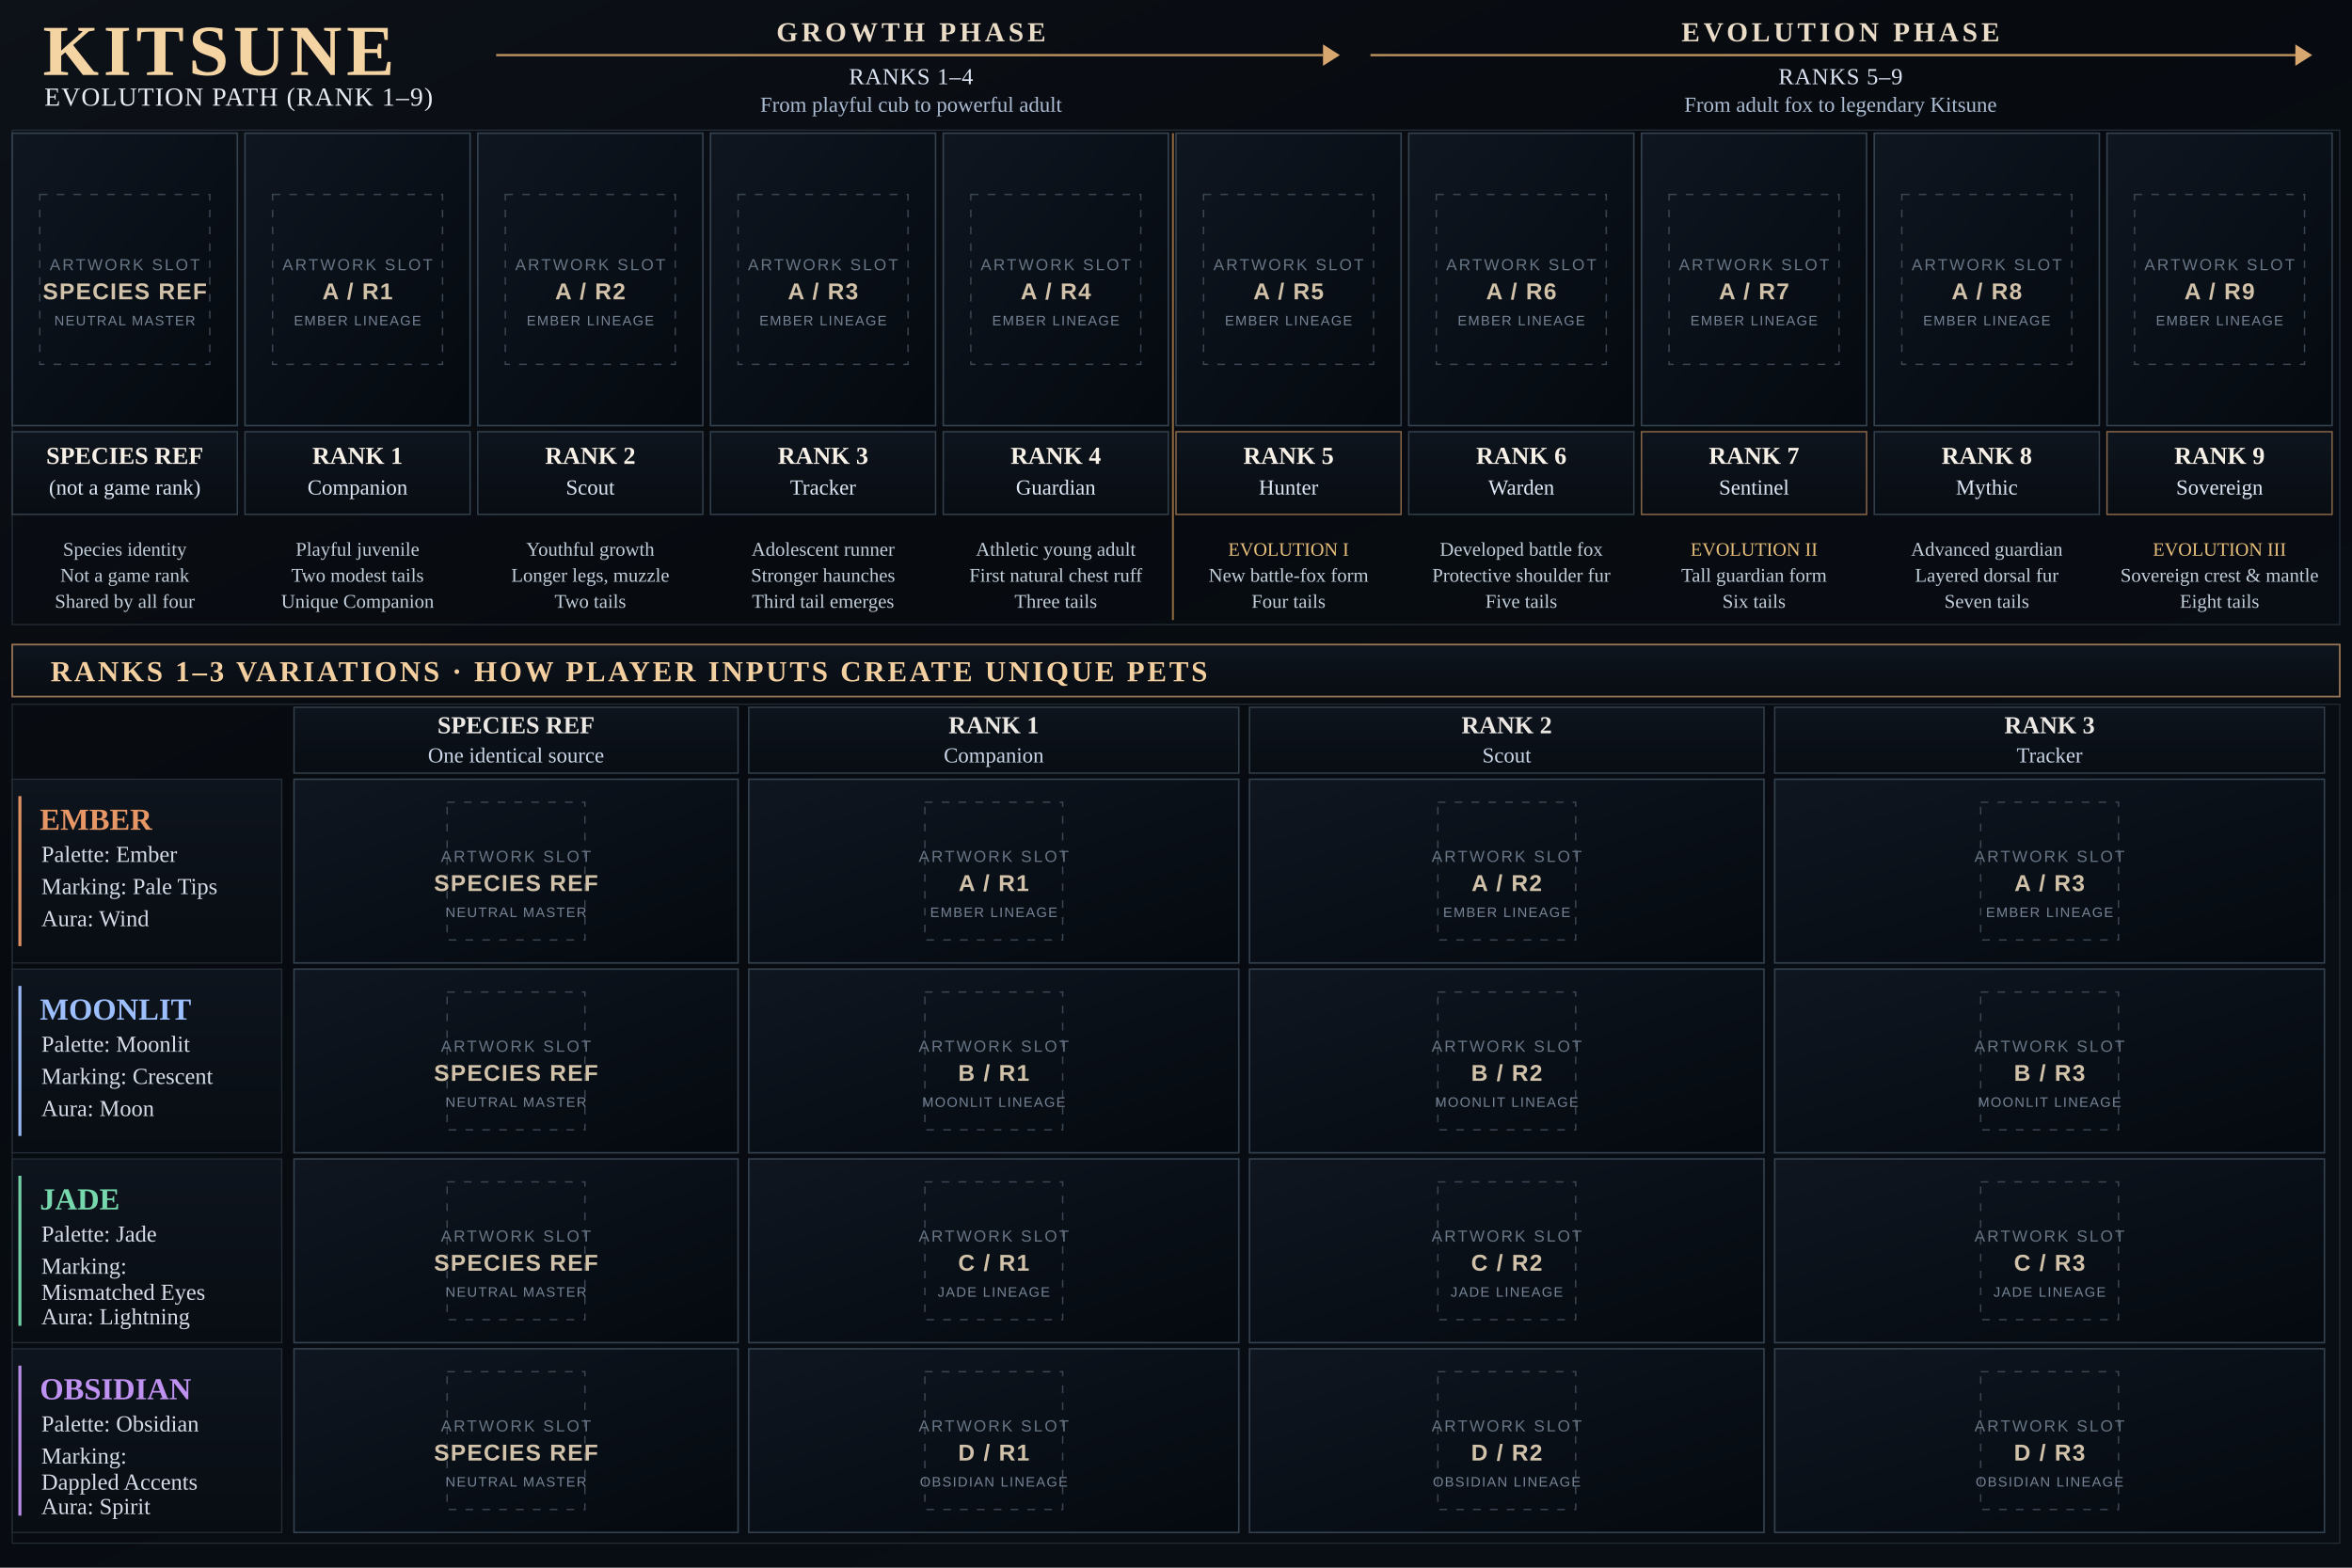
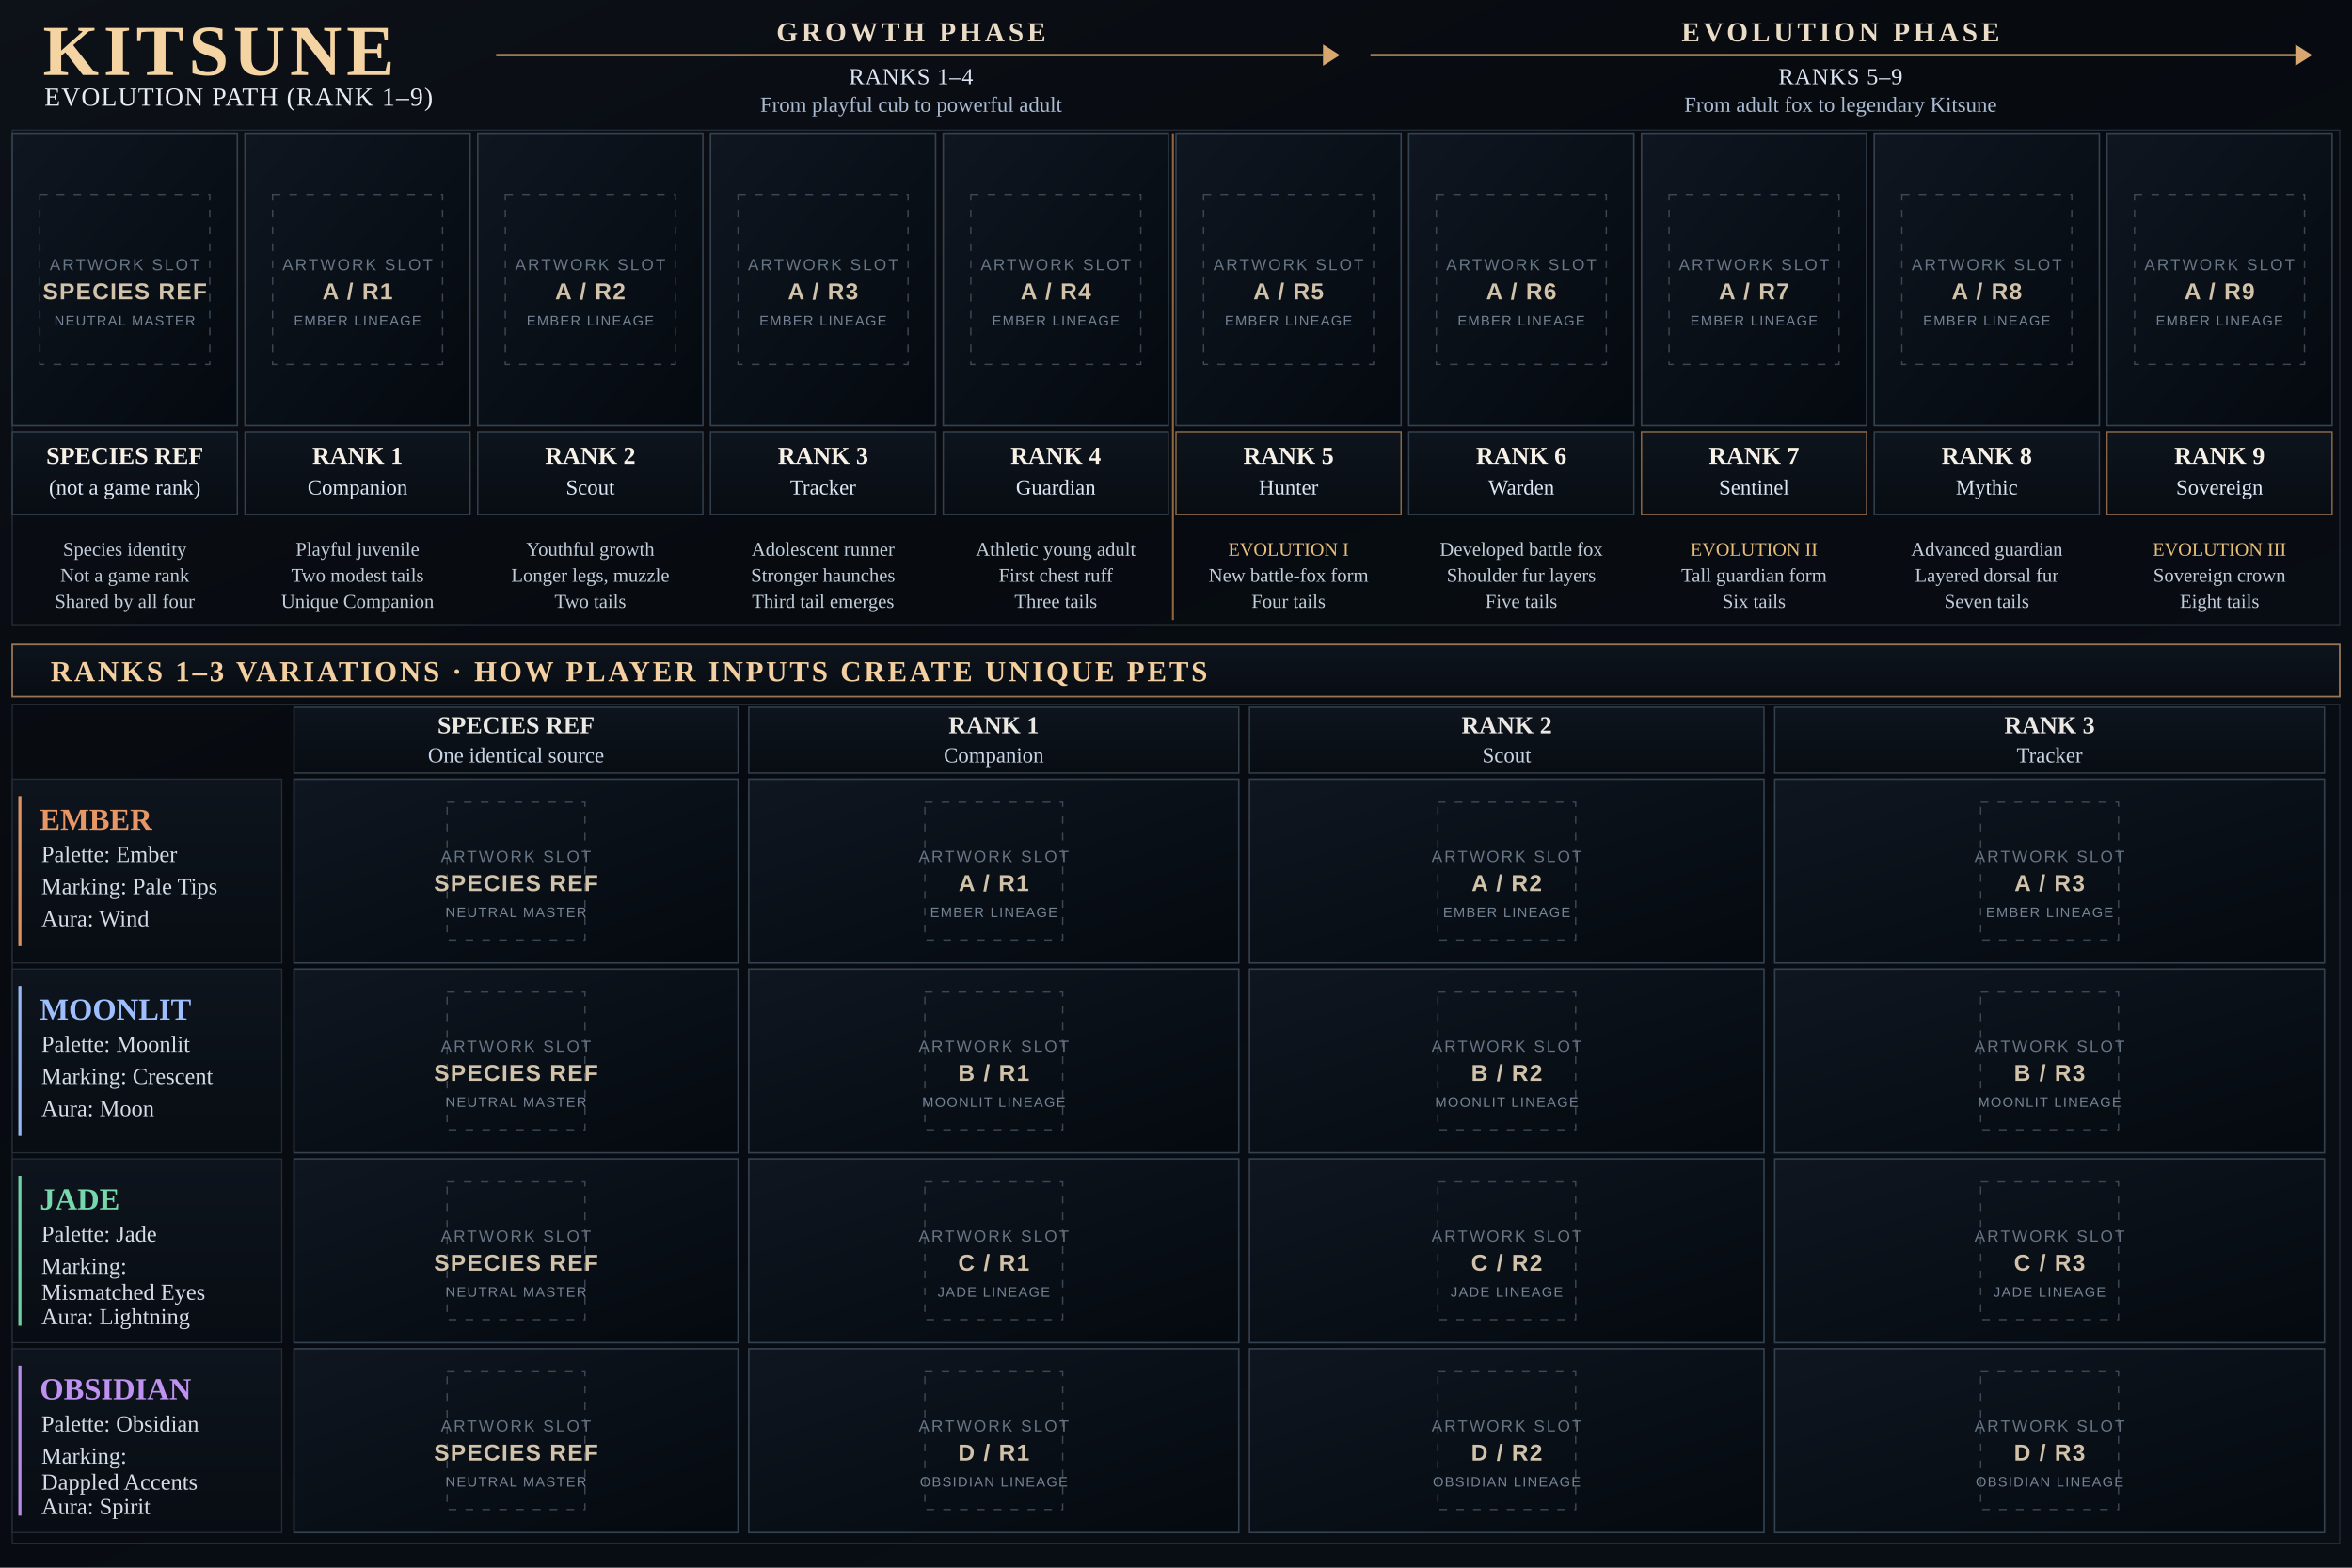
<svg xmlns="http://www.w3.org/2000/svg" width="1536" height="1024" viewBox="0 0 1536 1024" role="img" aria-labelledby="sheetTitle sheetDescription" data-project="TNR_LIVING_LINEAGES" data-layout-version="structural-v1" data-approved-layout="false">
  <defs>
    <linearGradient id="back" x1="0" y1="0" x2="0.68" y2="1">
      <stop offset="0" stop-color="#0d1118" />
      <stop offset="0.4" stop-color="#070b10" />
      <stop offset="1" stop-color="#090e15" />
    </linearGradient>
    <linearGradient id="panel" x1="0" y1="0" x2="0.9" y2="1">
      <stop offset="0" stop-color="#0f1620" />
      <stop offset="1" stop-color="#050a10" />
    </linearGradient>
    <linearGradient id="labelBand" x1="0" y1="0" x2="0" y2="1">
      <stop offset="0" stop-color="#0e141d" />
      <stop offset="1" stop-color="#080d13" />
    </linearGradient>
    <linearGradient id="goldBar" x1="0" y1="0" x2="1" y2="0">
      <stop offset="0" stop-color="#7d5f3b" />
      <stop offset=".53" stop-color="#deb686" />
      <stop offset="1" stop-color="#92704f" />
    </linearGradient>
  </defs>
  <style>
.title{font-family:Georgia,"Times New Roman",serif;fill:#F5D4A3;font-size:47px;font-weight:bold;letter-spacing:3px}
.subtitle{font-family:Georgia,"Times New Roman",serif;fill:#E9EDF2;font-size:17px;letter-spacing:0.7px}
.phase{font-family:Georgia,"Times New Roman",serif;fill:#EADCC6;font-size:18px;font-weight:bold;letter-spacing:2.4px}
.phase-sub{font-family:Georgia,"Times New Roman",serif;fill:#DCE4F3;font-size:15px;letter-spacing:0.5px}
.phase-caption{font-family:Georgia,"Times New Roman",serif;fill:#ABBBD2;font-size:14px}
.top-rank{font-family:Georgia,"Times New Roman",serif;fill:#F8F1E7;font-size:16px;font-weight:bold}
.top-name{font-family:Georgia,"Times New Roman",serif;fill:#DDE7F5;font-size:14px}
.top-desc{font-family:Georgia,"Times New Roman",serif;fill:#C1CDD9;font-size:12.7px}
.top-desc-highlight{font-family:Georgia,"Times New Roman",serif;fill:#E8BF7A;font-size:12.4px}
.bar-title{font-family:Georgia,"Times New Roman",serif;fill:#F4CF9F;font-size:19px;font-weight:bold;letter-spacing:1.7px}
.col-title{font-family:Georgia,"Times New Roman",serif;fill:#ECE8E4;font-weight:bold;font-size:16px}
.col-sub{font-family:Georgia,"Times New Roman",serif;fill:#C9D5E6;font-size:14px}
.lineage-title{font-family:Georgia,"Times New Roman",serif;font-size:20px;font-weight:bold}
.lineage-detail{font-family:Georgia,"Times New Roman",serif;fill:#D6DCE7;font-size:15px}
.slot-prompt{font-family:Arial,"DejaVu Sans",sans-serif;font-size:10.5px;fill:#677585;letter-spacing:1.3px}
.slot-id{font-family:Arial,"DejaVu Sans",sans-serif;font-size:15px;font-weight:bold;fill:#D1C2A9;letter-spacing:0.8px}
.slot-foot{font-family:Arial,"DejaVu Sans",sans-serif;font-size:9px;fill:#758395;letter-spacing:0.8px}
</style>
  <rect x="0" y="0" width="1536" height="1024" fill="url(#back)" stroke="none" stroke-width="0" />
  <rect x="8" y="85" width="1520" height="323" fill="none" stroke="#242D38" stroke-width="0.8" />
  <rect x="8" y="460" width="1520" height="548" fill="none" stroke="#232B33" stroke-width="0.8" />
  <text x="28" y="49" class="title">KITSUNE</text>
  <text x="29" y="69" class="subtitle">EVOLUTION PATH (RANK 1–9)</text>
  <text x="595" y="27" class="phase" text-anchor="middle">GROWTH PHASE</text>
  <text x="1202" y="27" class="phase" text-anchor="middle">EVOLUTION PHASE</text>
  <path d="M 324 36 H 864" stroke="#BB915D" stroke-width="1.5" fill="none" />
  <path d="M 875 36 l -11 -7 v 14 z" fill="#D8A66F" />
  <path d="M 895 36 H 1500" stroke="#BB915D" stroke-width="1.5" fill="none" />
  <path d="M 1510 36 l -11 -7 v 14 z" fill="#D8A66F" />
  <text x="595" y="55" class="phase-sub" text-anchor="middle">RANKS 1–4</text>
  <text x="595" y="73" class="phase-caption" text-anchor="middle">From playful cub to powerful adult</text>
  <text x="1202" y="55" class="phase-sub" text-anchor="middle">RANKS 5–9</text>
  <text x="1202" y="73" class="phase-caption" text-anchor="middle">From adult fox to legendary Kitsune</text>
  <g id="top_SPECIES_REF" class="art-slot" data-slot-id="top_SPECIES_REF" data-asset-id="SPECIES_REF" data-placement="upper-ember-line" data-region="upper" data-replace="art-placeholder-only">
    <rect x="8" y="87" width="147" height="191" fill="url(#panel)" stroke="#34414f" stroke-width="1" />
    <rect x="26" y="127" width="111" height="111" fill="none" stroke="#3D4653" stroke-width="0.9" stroke-dasharray="5 6" />
    <text x="81.5" y="176.5" class="slot-prompt" text-anchor="middle">ARTWORK SLOT</text>
    <text x="81.5" y="195.5" class="slot-id" text-anchor="middle">SPECIES REF</text>
    <text x="81.5" y="212.5" class="slot-foot" text-anchor="middle">NEUTRAL MASTER</text>
  </g>
  <rect x="8" y="282" width="147" height="54" fill="url(#labelBand)" stroke="#34414d" stroke-width="0.9" />
  <text x="81.5" y="303" class="top-rank" text-anchor="middle">SPECIES REF</text>
  <text x="81.5" y="323" class="top-name" text-anchor="middle">(not a game rank)</text>
  <text x="81.5" y="363" class="top-desc" text-anchor="middle">Species identity</text>
  <text x="81.5" y="380" class="top-desc" text-anchor="middle">Not a game rank</text>
  <text x="81.5" y="397" class="top-desc" text-anchor="middle">Shared by all four</text>
  <g id="top_A_R01" class="art-slot" data-slot-id="top_A_R01" data-asset-id="A_R01" data-placement="upper-ember-line" data-region="upper" data-replace="art-placeholder-only">
    <rect x="160" y="87" width="147" height="191" fill="url(#panel)" stroke="#34414f" stroke-width="1" />
    <rect x="178" y="127" width="111" height="111" fill="none" stroke="#3D4653" stroke-width="0.9" stroke-dasharray="5 6" />
    <text x="233.5" y="176.5" class="slot-prompt" text-anchor="middle">ARTWORK SLOT</text>
    <text x="233.5" y="195.5" class="slot-id" text-anchor="middle">A / R1</text>
    <text x="233.5" y="212.5" class="slot-foot" text-anchor="middle">EMBER LINEAGE</text>
  </g>
  <rect x="160" y="282" width="147" height="54" fill="url(#labelBand)" stroke="#34414d" stroke-width="0.9" />
  <text x="233.5" y="303" class="top-rank" text-anchor="middle">RANK 1</text>
  <text x="233.5" y="323" class="top-name" text-anchor="middle">Companion</text>
  <text x="233.5" y="363" class="top-desc" text-anchor="middle">Playful juvenile</text>
  <text x="233.5" y="380" class="top-desc" text-anchor="middle">Two modest tails</text>
  <text x="233.5" y="397" class="top-desc" text-anchor="middle">Unique Companion</text>
  <g id="top_A_R02" class="art-slot" data-slot-id="top_A_R02" data-asset-id="A_R02" data-placement="upper-ember-line" data-region="upper" data-replace="art-placeholder-only">
    <rect x="312" y="87" width="147" height="191" fill="url(#panel)" stroke="#34414f" stroke-width="1" />
    <rect x="330" y="127" width="111" height="111" fill="none" stroke="#3D4653" stroke-width="0.9" stroke-dasharray="5 6" />
    <text x="385.5" y="176.5" class="slot-prompt" text-anchor="middle">ARTWORK SLOT</text>
    <text x="385.5" y="195.5" class="slot-id" text-anchor="middle">A / R2</text>
    <text x="385.5" y="212.5" class="slot-foot" text-anchor="middle">EMBER LINEAGE</text>
  </g>
  <rect x="312" y="282" width="147" height="54" fill="url(#labelBand)" stroke="#34414d" stroke-width="0.9" />
  <text x="385.5" y="303" class="top-rank" text-anchor="middle">RANK 2</text>
  <text x="385.5" y="323" class="top-name" text-anchor="middle">Scout</text>
  <text x="385.5" y="363" class="top-desc" text-anchor="middle">Youthful growth</text>
  <text x="385.5" y="380" class="top-desc" text-anchor="middle">Longer legs, muzzle</text>
  <text x="385.5" y="397" class="top-desc" text-anchor="middle">Two tails</text>
  <g id="top_A_R03" class="art-slot" data-slot-id="top_A_R03" data-asset-id="A_R03" data-placement="upper-ember-line" data-region="upper" data-replace="art-placeholder-only">
    <rect x="464" y="87" width="147" height="191" fill="url(#panel)" stroke="#34414f" stroke-width="1" />
    <rect x="482" y="127" width="111" height="111" fill="none" stroke="#3D4653" stroke-width="0.9" stroke-dasharray="5 6" />
    <text x="537.5" y="176.5" class="slot-prompt" text-anchor="middle">ARTWORK SLOT</text>
    <text x="537.5" y="195.5" class="slot-id" text-anchor="middle">A / R3</text>
    <text x="537.5" y="212.5" class="slot-foot" text-anchor="middle">EMBER LINEAGE</text>
  </g>
  <rect x="464" y="282" width="147" height="54" fill="url(#labelBand)" stroke="#34414d" stroke-width="0.9" />
  <text x="537.5" y="303" class="top-rank" text-anchor="middle">RANK 3</text>
  <text x="537.5" y="323" class="top-name" text-anchor="middle">Tracker</text>
  <text x="537.5" y="363" class="top-desc" text-anchor="middle">Adolescent runner</text>
  <text x="537.5" y="380" class="top-desc" text-anchor="middle">Stronger haunches</text>
  <text x="537.5" y="397" class="top-desc" text-anchor="middle">Third tail emerges</text>
  <g id="top_A_R04" class="art-slot" data-slot-id="top_A_R04" data-asset-id="A_R04" data-placement="upper-ember-line" data-region="upper" data-replace="art-placeholder-only">
    <rect x="616" y="87" width="147" height="191" fill="url(#panel)" stroke="#34414f" stroke-width="1" />
    <rect x="634" y="127" width="111" height="111" fill="none" stroke="#3D4653" stroke-width="0.9" stroke-dasharray="5 6" />
    <text x="689.5" y="176.5" class="slot-prompt" text-anchor="middle">ARTWORK SLOT</text>
    <text x="689.5" y="195.5" class="slot-id" text-anchor="middle">A / R4</text>
    <text x="689.5" y="212.5" class="slot-foot" text-anchor="middle">EMBER LINEAGE</text>
  </g>
  <rect x="616" y="282" width="147" height="54" fill="url(#labelBand)" stroke="#34414d" stroke-width="0.9" />
  <text x="689.5" y="303" class="top-rank" text-anchor="middle">RANK 4</text>
  <text x="689.5" y="323" class="top-name" text-anchor="middle">Guardian</text>
  <text x="689.5" y="363" class="top-desc" text-anchor="middle">Athletic young adult</text>
-   <text x="689.5" y="380" class="top-desc" text-anchor="middle">First natural chest ruff</text>
+   <text x="689.5" y="380" class="top-desc" text-anchor="middle">First chest ruff</text>
  <text x="689.5" y="397" class="top-desc" text-anchor="middle">Three tails</text>
  <g id="top_A_R05" class="art-slot" data-slot-id="top_A_R05" data-asset-id="A_R05" data-placement="upper-ember-line" data-region="upper" data-replace="art-placeholder-only">
    <rect x="768" y="87" width="147" height="191" fill="url(#panel)" stroke="#34414f" stroke-width="1" />
    <rect x="786" y="127" width="111" height="111" fill="none" stroke="#3D4653" stroke-width="0.9" stroke-dasharray="5 6" />
    <text x="841.5" y="176.5" class="slot-prompt" text-anchor="middle">ARTWORK SLOT</text>
    <text x="841.5" y="195.5" class="slot-id" text-anchor="middle">A / R5</text>
    <text x="841.5" y="212.5" class="slot-foot" text-anchor="middle">EMBER LINEAGE</text>
  </g>
  <rect x="768" y="282" width="147" height="54" fill="url(#labelBand)" stroke="#8c694a" stroke-width="0.9" />
  <text x="841.5" y="303" class="top-rank" text-anchor="middle">RANK 5</text>
  <text x="841.5" y="323" class="top-name" text-anchor="middle">Hunter</text>
  <text x="841.5" y="363" class="top-desc-highlight" text-anchor="middle">EVOLUTION I</text>
  <text x="841.5" y="380" class="top-desc" text-anchor="middle">New battle-fox form</text>
  <text x="841.5" y="397" class="top-desc" text-anchor="middle">Four tails</text>
  <g id="top_A_R06" class="art-slot" data-slot-id="top_A_R06" data-asset-id="A_R06" data-placement="upper-ember-line" data-region="upper" data-replace="art-placeholder-only">
    <rect x="920" y="87" width="147" height="191" fill="url(#panel)" stroke="#34414f" stroke-width="1" />
    <rect x="938" y="127" width="111" height="111" fill="none" stroke="#3D4653" stroke-width="0.9" stroke-dasharray="5 6" />
    <text x="993.5" y="176.5" class="slot-prompt" text-anchor="middle">ARTWORK SLOT</text>
    <text x="993.5" y="195.5" class="slot-id" text-anchor="middle">A / R6</text>
    <text x="993.5" y="212.5" class="slot-foot" text-anchor="middle">EMBER LINEAGE</text>
  </g>
  <rect x="920" y="282" width="147" height="54" fill="url(#labelBand)" stroke="#34414d" stroke-width="0.9" />
  <text x="993.5" y="303" class="top-rank" text-anchor="middle">RANK 6</text>
  <text x="993.5" y="323" class="top-name" text-anchor="middle">Warden</text>
  <text x="993.5" y="363" class="top-desc" text-anchor="middle">Developed battle fox</text>
-   <text x="993.5" y="380" class="top-desc" text-anchor="middle">Protective shoulder fur</text>
+   <text x="993.5" y="380" class="top-desc" text-anchor="middle">Shoulder fur layers</text>
  <text x="993.5" y="397" class="top-desc" text-anchor="middle">Five tails</text>
  <g id="top_A_R07" class="art-slot" data-slot-id="top_A_R07" data-asset-id="A_R07" data-placement="upper-ember-line" data-region="upper" data-replace="art-placeholder-only">
    <rect x="1072" y="87" width="147" height="191" fill="url(#panel)" stroke="#34414f" stroke-width="1" />
    <rect x="1090" y="127" width="111" height="111" fill="none" stroke="#3D4653" stroke-width="0.9" stroke-dasharray="5 6" />
    <text x="1145.5" y="176.5" class="slot-prompt" text-anchor="middle">ARTWORK SLOT</text>
    <text x="1145.5" y="195.5" class="slot-id" text-anchor="middle">A / R7</text>
    <text x="1145.5" y="212.5" class="slot-foot" text-anchor="middle">EMBER LINEAGE</text>
  </g>
  <rect x="1072" y="282" width="147" height="54" fill="url(#labelBand)" stroke="#8c694a" stroke-width="0.9" />
  <text x="1145.5" y="303" class="top-rank" text-anchor="middle">RANK 7</text>
  <text x="1145.5" y="323" class="top-name" text-anchor="middle">Sentinel</text>
  <text x="1145.5" y="363" class="top-desc-highlight" text-anchor="middle">EVOLUTION II</text>
  <text x="1145.5" y="380" class="top-desc" text-anchor="middle">Tall guardian form</text>
  <text x="1145.5" y="397" class="top-desc" text-anchor="middle">Six tails</text>
  <g id="top_A_R08" class="art-slot" data-slot-id="top_A_R08" data-asset-id="A_R08" data-placement="upper-ember-line" data-region="upper" data-replace="art-placeholder-only">
    <rect x="1224" y="87" width="147" height="191" fill="url(#panel)" stroke="#34414f" stroke-width="1" />
    <rect x="1242" y="127" width="111" height="111" fill="none" stroke="#3D4653" stroke-width="0.9" stroke-dasharray="5 6" />
    <text x="1297.5" y="176.5" class="slot-prompt" text-anchor="middle">ARTWORK SLOT</text>
    <text x="1297.5" y="195.5" class="slot-id" text-anchor="middle">A / R8</text>
    <text x="1297.5" y="212.5" class="slot-foot" text-anchor="middle">EMBER LINEAGE</text>
  </g>
  <rect x="1224" y="282" width="147" height="54" fill="url(#labelBand)" stroke="#34414d" stroke-width="0.9" />
  <text x="1297.5" y="303" class="top-rank" text-anchor="middle">RANK 8</text>
  <text x="1297.5" y="323" class="top-name" text-anchor="middle">Mythic</text>
  <text x="1297.5" y="363" class="top-desc" text-anchor="middle">Advanced guardian</text>
  <text x="1297.5" y="380" class="top-desc" text-anchor="middle">Layered dorsal fur</text>
  <text x="1297.5" y="397" class="top-desc" text-anchor="middle">Seven tails</text>
  <g id="top_A_R09" class="art-slot" data-slot-id="top_A_R09" data-asset-id="A_R09" data-placement="upper-ember-line" data-region="upper" data-replace="art-placeholder-only">
    <rect x="1376" y="87" width="147" height="191" fill="url(#panel)" stroke="#34414f" stroke-width="1" />
    <rect x="1394" y="127" width="111" height="111" fill="none" stroke="#3D4653" stroke-width="0.9" stroke-dasharray="5 6" />
    <text x="1449.5" y="176.5" class="slot-prompt" text-anchor="middle">ARTWORK SLOT</text>
    <text x="1449.5" y="195.5" class="slot-id" text-anchor="middle">A / R9</text>
    <text x="1449.5" y="212.5" class="slot-foot" text-anchor="middle">EMBER LINEAGE</text>
  </g>
  <rect x="1376" y="282" width="147" height="54" fill="url(#labelBand)" stroke="#8c694a" stroke-width="0.9" />
  <text x="1449.5" y="303" class="top-rank" text-anchor="middle">RANK 9</text>
  <text x="1449.5" y="323" class="top-name" text-anchor="middle">Sovereign</text>
  <text x="1449.5" y="363" class="top-desc-highlight" text-anchor="middle">EVOLUTION III</text>
-   <text x="1449.5" y="380" class="top-desc" text-anchor="middle">Sovereign crest &amp; mantle</text>
+   <text x="1449.5" y="380" class="top-desc" text-anchor="middle">Sovereign crown</text>
  <text x="1449.5" y="397" class="top-desc" text-anchor="middle">Eight tails</text>
  <path d="M 766 87 V 405" stroke="#AD7D4B" stroke-width="1.25" opacity=".82" />
  <rect x="8" y="421" width="1520" height="34" fill="url(#labelBand)" stroke="#987555" stroke-width="1.1" />
  <text x="33" y="445" class="bar-title">RANKS 1–3 VARIATIONS  ·  HOW PLAYER INPUTS CREATE UNIQUE PETS</text>
  <rect x="192" y="462" width="290" height="43" fill="url(#labelBand)" stroke="#34414c" stroke-width="0.9" />
  <text x="337" y="479" class="col-title" text-anchor="middle">SPECIES REF</text>
  <text x="337" y="498" class="col-sub" text-anchor="middle">One identical source</text>
  <rect x="489" y="462" width="320" height="43" fill="url(#labelBand)" stroke="#34414c" stroke-width="0.9" />
  <text x="649" y="479" class="col-title" text-anchor="middle">RANK 1</text>
  <text x="649" y="498" class="col-sub" text-anchor="middle">Companion</text>
  <rect x="816" y="462" width="336" height="43" fill="url(#labelBand)" stroke="#34414c" stroke-width="0.9" />
  <text x="984" y="479" class="col-title" text-anchor="middle">RANK 2</text>
  <text x="984" y="498" class="col-sub" text-anchor="middle">Scout</text>
  <rect x="1159" y="462" width="359" height="43" fill="url(#labelBand)" stroke="#34414c" stroke-width="0.9" />
  <text x="1338.5" y="479" class="col-title" text-anchor="middle">RANK 3</text>
  <text x="1338.5" y="498" class="col-sub" text-anchor="middle">Tracker</text>
  <rect x="8" y="509" width="176" height="120" fill="url(#labelBand)" stroke="#252d36" stroke-width="0.8" />
  <path d="M 13 520 V 618" stroke="#E79665" stroke-width="2" opacity=".95" />
  <text x="26" y="542" class="lineage-title" fill="#E79665">EMBER</text>
  <text x="27" y="563" class="lineage-detail">Palette: Ember</text>
  <text x="27" y="584" class="lineage-detail">Marking: Pale Tips</text>
  <text x="27" y="605" class="lineage-detail">Aura: Wind</text>
  <g id="matrix_A_SPECIES_REF" class="art-slot" data-slot-id="matrix_A_SPECIES_REF" data-asset-id="SPECIES_REF" data-placement="matrix-A-row" data-region="lower" data-replace="art-placeholder-only">
    <rect x="192" y="509" width="290" height="120" fill="url(#panel)" stroke="#34414f" stroke-width="1" />
    <rect x="292" y="524" width="90" height="90" fill="none" stroke="#3D4653" stroke-width="0.9" stroke-dasharray="5 6" />
    <text x="337" y="563" class="slot-prompt" text-anchor="middle">ARTWORK SLOT</text>
    <text x="337" y="582" class="slot-id" text-anchor="middle">SPECIES REF</text>
    <text x="337" y="599" class="slot-foot" text-anchor="middle">NEUTRAL MASTER</text>
  </g>
  <g id="matrix_A_R01" class="art-slot" data-slot-id="matrix_A_R01" data-asset-id="A_R01" data-placement="matrix-A-row" data-region="lower" data-replace="art-placeholder-only">
    <rect x="489" y="509" width="320" height="120" fill="url(#panel)" stroke="#34414f" stroke-width="1" />
    <rect x="604" y="524" width="90" height="90" fill="none" stroke="#3D4653" stroke-width="0.9" stroke-dasharray="5 6" />
    <text x="649" y="563" class="slot-prompt" text-anchor="middle">ARTWORK SLOT</text>
    <text x="649" y="582" class="slot-id" text-anchor="middle">A / R1</text>
    <text x="649" y="599" class="slot-foot" text-anchor="middle">EMBER LINEAGE</text>
  </g>
  <g id="matrix_A_R02" class="art-slot" data-slot-id="matrix_A_R02" data-asset-id="A_R02" data-placement="matrix-A-row" data-region="lower" data-replace="art-placeholder-only">
    <rect x="816" y="509" width="336" height="120" fill="url(#panel)" stroke="#34414f" stroke-width="1" />
    <rect x="939" y="524" width="90" height="90" fill="none" stroke="#3D4653" stroke-width="0.9" stroke-dasharray="5 6" />
    <text x="984" y="563" class="slot-prompt" text-anchor="middle">ARTWORK SLOT</text>
    <text x="984" y="582" class="slot-id" text-anchor="middle">A / R2</text>
    <text x="984" y="599" class="slot-foot" text-anchor="middle">EMBER LINEAGE</text>
  </g>
  <g id="matrix_A_R03" class="art-slot" data-slot-id="matrix_A_R03" data-asset-id="A_R03" data-placement="matrix-A-row" data-region="lower" data-replace="art-placeholder-only">
    <rect x="1159" y="509" width="359" height="120" fill="url(#panel)" stroke="#34414f" stroke-width="1" />
    <rect x="1293.5" y="524" width="90" height="90" fill="none" stroke="#3D4653" stroke-width="0.9" stroke-dasharray="5 6" />
    <text x="1338.5" y="563" class="slot-prompt" text-anchor="middle">ARTWORK SLOT</text>
    <text x="1338.5" y="582" class="slot-id" text-anchor="middle">A / R3</text>
    <text x="1338.5" y="599" class="slot-foot" text-anchor="middle">EMBER LINEAGE</text>
  </g>
  <rect x="8" y="633" width="176" height="120" fill="url(#labelBand)" stroke="#252d36" stroke-width="0.8" />
  <path d="M 13 644 V 742" stroke="#9EBFFD" stroke-width="2" opacity=".95" />
  <text x="26" y="666" class="lineage-title" fill="#9EBFFD">MOONLIT</text>
  <text x="27" y="687" class="lineage-detail">Palette: Moonlit</text>
  <text x="27" y="708" class="lineage-detail">Marking: Crescent</text>
  <text x="27" y="729" class="lineage-detail">Aura: Moon</text>
  <g id="matrix_B_SPECIES_REF" class="art-slot" data-slot-id="matrix_B_SPECIES_REF" data-asset-id="SPECIES_REF" data-placement="matrix-B-row" data-region="lower" data-replace="art-placeholder-only">
    <rect x="192" y="633" width="290" height="120" fill="url(#panel)" stroke="#34414f" stroke-width="1" />
    <rect x="292" y="648" width="90" height="90" fill="none" stroke="#3D4653" stroke-width="0.9" stroke-dasharray="5 6" />
    <text x="337" y="687" class="slot-prompt" text-anchor="middle">ARTWORK SLOT</text>
    <text x="337" y="706" class="slot-id" text-anchor="middle">SPECIES REF</text>
    <text x="337" y="723" class="slot-foot" text-anchor="middle">NEUTRAL MASTER</text>
  </g>
  <g id="matrix_B_R01" class="art-slot" data-slot-id="matrix_B_R01" data-asset-id="B_R01" data-placement="matrix-B-row" data-region="lower" data-replace="art-placeholder-only">
    <rect x="489" y="633" width="320" height="120" fill="url(#panel)" stroke="#34414f" stroke-width="1" />
    <rect x="604" y="648" width="90" height="90" fill="none" stroke="#3D4653" stroke-width="0.9" stroke-dasharray="5 6" />
    <text x="649" y="687" class="slot-prompt" text-anchor="middle">ARTWORK SLOT</text>
    <text x="649" y="706" class="slot-id" text-anchor="middle">B / R1</text>
    <text x="649" y="723" class="slot-foot" text-anchor="middle">MOONLIT LINEAGE</text>
  </g>
  <g id="matrix_B_R02" class="art-slot" data-slot-id="matrix_B_R02" data-asset-id="B_R02" data-placement="matrix-B-row" data-region="lower" data-replace="art-placeholder-only">
    <rect x="816" y="633" width="336" height="120" fill="url(#panel)" stroke="#34414f" stroke-width="1" />
    <rect x="939" y="648" width="90" height="90" fill="none" stroke="#3D4653" stroke-width="0.9" stroke-dasharray="5 6" />
    <text x="984" y="687" class="slot-prompt" text-anchor="middle">ARTWORK SLOT</text>
    <text x="984" y="706" class="slot-id" text-anchor="middle">B / R2</text>
    <text x="984" y="723" class="slot-foot" text-anchor="middle">MOONLIT LINEAGE</text>
  </g>
  <g id="matrix_B_R03" class="art-slot" data-slot-id="matrix_B_R03" data-asset-id="B_R03" data-placement="matrix-B-row" data-region="lower" data-replace="art-placeholder-only">
    <rect x="1159" y="633" width="359" height="120" fill="url(#panel)" stroke="#34414f" stroke-width="1" />
    <rect x="1293.5" y="648" width="90" height="90" fill="none" stroke="#3D4653" stroke-width="0.9" stroke-dasharray="5 6" />
    <text x="1338.5" y="687" class="slot-prompt" text-anchor="middle">ARTWORK SLOT</text>
    <text x="1338.5" y="706" class="slot-id" text-anchor="middle">B / R3</text>
    <text x="1338.5" y="723" class="slot-foot" text-anchor="middle">MOONLIT LINEAGE</text>
  </g>
  <rect x="8" y="757" width="176" height="120" fill="url(#labelBand)" stroke="#252d36" stroke-width="0.8" />
  <path d="M 13 768 V 866" stroke="#77D8AD" stroke-width="2" opacity=".95" />
  <text x="26" y="790" class="lineage-title" fill="#77D8AD">JADE</text>
  <text x="27" y="811" class="lineage-detail">Palette: Jade</text>
  <text x="27" y="832" class="lineage-detail">Marking:</text>
  <text x="27" y="849" class="lineage-detail">Mismatched Eyes</text>
  <text x="27" y="865" class="lineage-detail">Aura: Lightning</text>
  <g id="matrix_C_SPECIES_REF" class="art-slot" data-slot-id="matrix_C_SPECIES_REF" data-asset-id="SPECIES_REF" data-placement="matrix-C-row" data-region="lower" data-replace="art-placeholder-only">
    <rect x="192" y="757" width="290" height="120" fill="url(#panel)" stroke="#34414f" stroke-width="1" />
    <rect x="292" y="772" width="90" height="90" fill="none" stroke="#3D4653" stroke-width="0.9" stroke-dasharray="5 6" />
    <text x="337" y="811" class="slot-prompt" text-anchor="middle">ARTWORK SLOT</text>
    <text x="337" y="830" class="slot-id" text-anchor="middle">SPECIES REF</text>
    <text x="337" y="847" class="slot-foot" text-anchor="middle">NEUTRAL MASTER</text>
  </g>
  <g id="matrix_C_R01" class="art-slot" data-slot-id="matrix_C_R01" data-asset-id="C_R01" data-placement="matrix-C-row" data-region="lower" data-replace="art-placeholder-only">
    <rect x="489" y="757" width="320" height="120" fill="url(#panel)" stroke="#34414f" stroke-width="1" />
    <rect x="604" y="772" width="90" height="90" fill="none" stroke="#3D4653" stroke-width="0.9" stroke-dasharray="5 6" />
    <text x="649" y="811" class="slot-prompt" text-anchor="middle">ARTWORK SLOT</text>
    <text x="649" y="830" class="slot-id" text-anchor="middle">C / R1</text>
    <text x="649" y="847" class="slot-foot" text-anchor="middle">JADE LINEAGE</text>
  </g>
  <g id="matrix_C_R02" class="art-slot" data-slot-id="matrix_C_R02" data-asset-id="C_R02" data-placement="matrix-C-row" data-region="lower" data-replace="art-placeholder-only">
    <rect x="816" y="757" width="336" height="120" fill="url(#panel)" stroke="#34414f" stroke-width="1" />
    <rect x="939" y="772" width="90" height="90" fill="none" stroke="#3D4653" stroke-width="0.9" stroke-dasharray="5 6" />
    <text x="984" y="811" class="slot-prompt" text-anchor="middle">ARTWORK SLOT</text>
    <text x="984" y="830" class="slot-id" text-anchor="middle">C / R2</text>
    <text x="984" y="847" class="slot-foot" text-anchor="middle">JADE LINEAGE</text>
  </g>
  <g id="matrix_C_R03" class="art-slot" data-slot-id="matrix_C_R03" data-asset-id="C_R03" data-placement="matrix-C-row" data-region="lower" data-replace="art-placeholder-only">
    <rect x="1159" y="757" width="359" height="120" fill="url(#panel)" stroke="#34414f" stroke-width="1" />
    <rect x="1293.5" y="772" width="90" height="90" fill="none" stroke="#3D4653" stroke-width="0.9" stroke-dasharray="5 6" />
    <text x="1338.5" y="811" class="slot-prompt" text-anchor="middle">ARTWORK SLOT</text>
    <text x="1338.5" y="830" class="slot-id" text-anchor="middle">C / R3</text>
    <text x="1338.5" y="847" class="slot-foot" text-anchor="middle">JADE LINEAGE</text>
  </g>
  <rect x="8" y="881" width="176" height="120" fill="url(#labelBand)" stroke="#252d36" stroke-width="0.8" />
  <path d="M 13 892 V 990" stroke="#BF92F1" stroke-width="2" opacity=".95" />
  <text x="26" y="914" class="lineage-title" fill="#BF92F1">OBSIDIAN</text>
  <text x="27" y="935" class="lineage-detail">Palette: Obsidian</text>
  <text x="27" y="956" class="lineage-detail">Marking:</text>
  <text x="27" y="973" class="lineage-detail">Dappled Accents</text>
  <text x="27" y="989" class="lineage-detail">Aura: Spirit</text>
  <g id="matrix_D_SPECIES_REF" class="art-slot" data-slot-id="matrix_D_SPECIES_REF" data-asset-id="SPECIES_REF" data-placement="matrix-D-row" data-region="lower" data-replace="art-placeholder-only">
    <rect x="192" y="881" width="290" height="120" fill="url(#panel)" stroke="#34414f" stroke-width="1" />
    <rect x="292" y="896" width="90" height="90" fill="none" stroke="#3D4653" stroke-width="0.9" stroke-dasharray="5 6" />
    <text x="337" y="935" class="slot-prompt" text-anchor="middle">ARTWORK SLOT</text>
    <text x="337" y="954" class="slot-id" text-anchor="middle">SPECIES REF</text>
    <text x="337" y="971" class="slot-foot" text-anchor="middle">NEUTRAL MASTER</text>
  </g>
  <g id="matrix_D_R01" class="art-slot" data-slot-id="matrix_D_R01" data-asset-id="D_R01" data-placement="matrix-D-row" data-region="lower" data-replace="art-placeholder-only">
    <rect x="489" y="881" width="320" height="120" fill="url(#panel)" stroke="#34414f" stroke-width="1" />
    <rect x="604" y="896" width="90" height="90" fill="none" stroke="#3D4653" stroke-width="0.9" stroke-dasharray="5 6" />
    <text x="649" y="935" class="slot-prompt" text-anchor="middle">ARTWORK SLOT</text>
    <text x="649" y="954" class="slot-id" text-anchor="middle">D / R1</text>
    <text x="649" y="971" class="slot-foot" text-anchor="middle">OBSIDIAN LINEAGE</text>
  </g>
  <g id="matrix_D_R02" class="art-slot" data-slot-id="matrix_D_R02" data-asset-id="D_R02" data-placement="matrix-D-row" data-region="lower" data-replace="art-placeholder-only">
    <rect x="816" y="881" width="336" height="120" fill="url(#panel)" stroke="#34414f" stroke-width="1" />
    <rect x="939" y="896" width="90" height="90" fill="none" stroke="#3D4653" stroke-width="0.9" stroke-dasharray="5 6" />
    <text x="984" y="935" class="slot-prompt" text-anchor="middle">ARTWORK SLOT</text>
    <text x="984" y="954" class="slot-id" text-anchor="middle">D / R2</text>
    <text x="984" y="971" class="slot-foot" text-anchor="middle">OBSIDIAN LINEAGE</text>
  </g>
  <g id="matrix_D_R03" class="art-slot" data-slot-id="matrix_D_R03" data-asset-id="D_R03" data-placement="matrix-D-row" data-region="lower" data-replace="art-placeholder-only">
    <rect x="1159" y="881" width="359" height="120" fill="url(#panel)" stroke="#34414f" stroke-width="1" />
    <rect x="1293.5" y="896" width="90" height="90" fill="none" stroke="#3D4653" stroke-width="0.9" stroke-dasharray="5 6" />
    <text x="1338.5" y="935" class="slot-prompt" text-anchor="middle">ARTWORK SLOT</text>
    <text x="1338.5" y="954" class="slot-id" text-anchor="middle">D / R3</text>
    <text x="1338.5" y="971" class="slot-foot" text-anchor="middle">OBSIDIAN LINEAGE</text>
  </g>
</svg>
